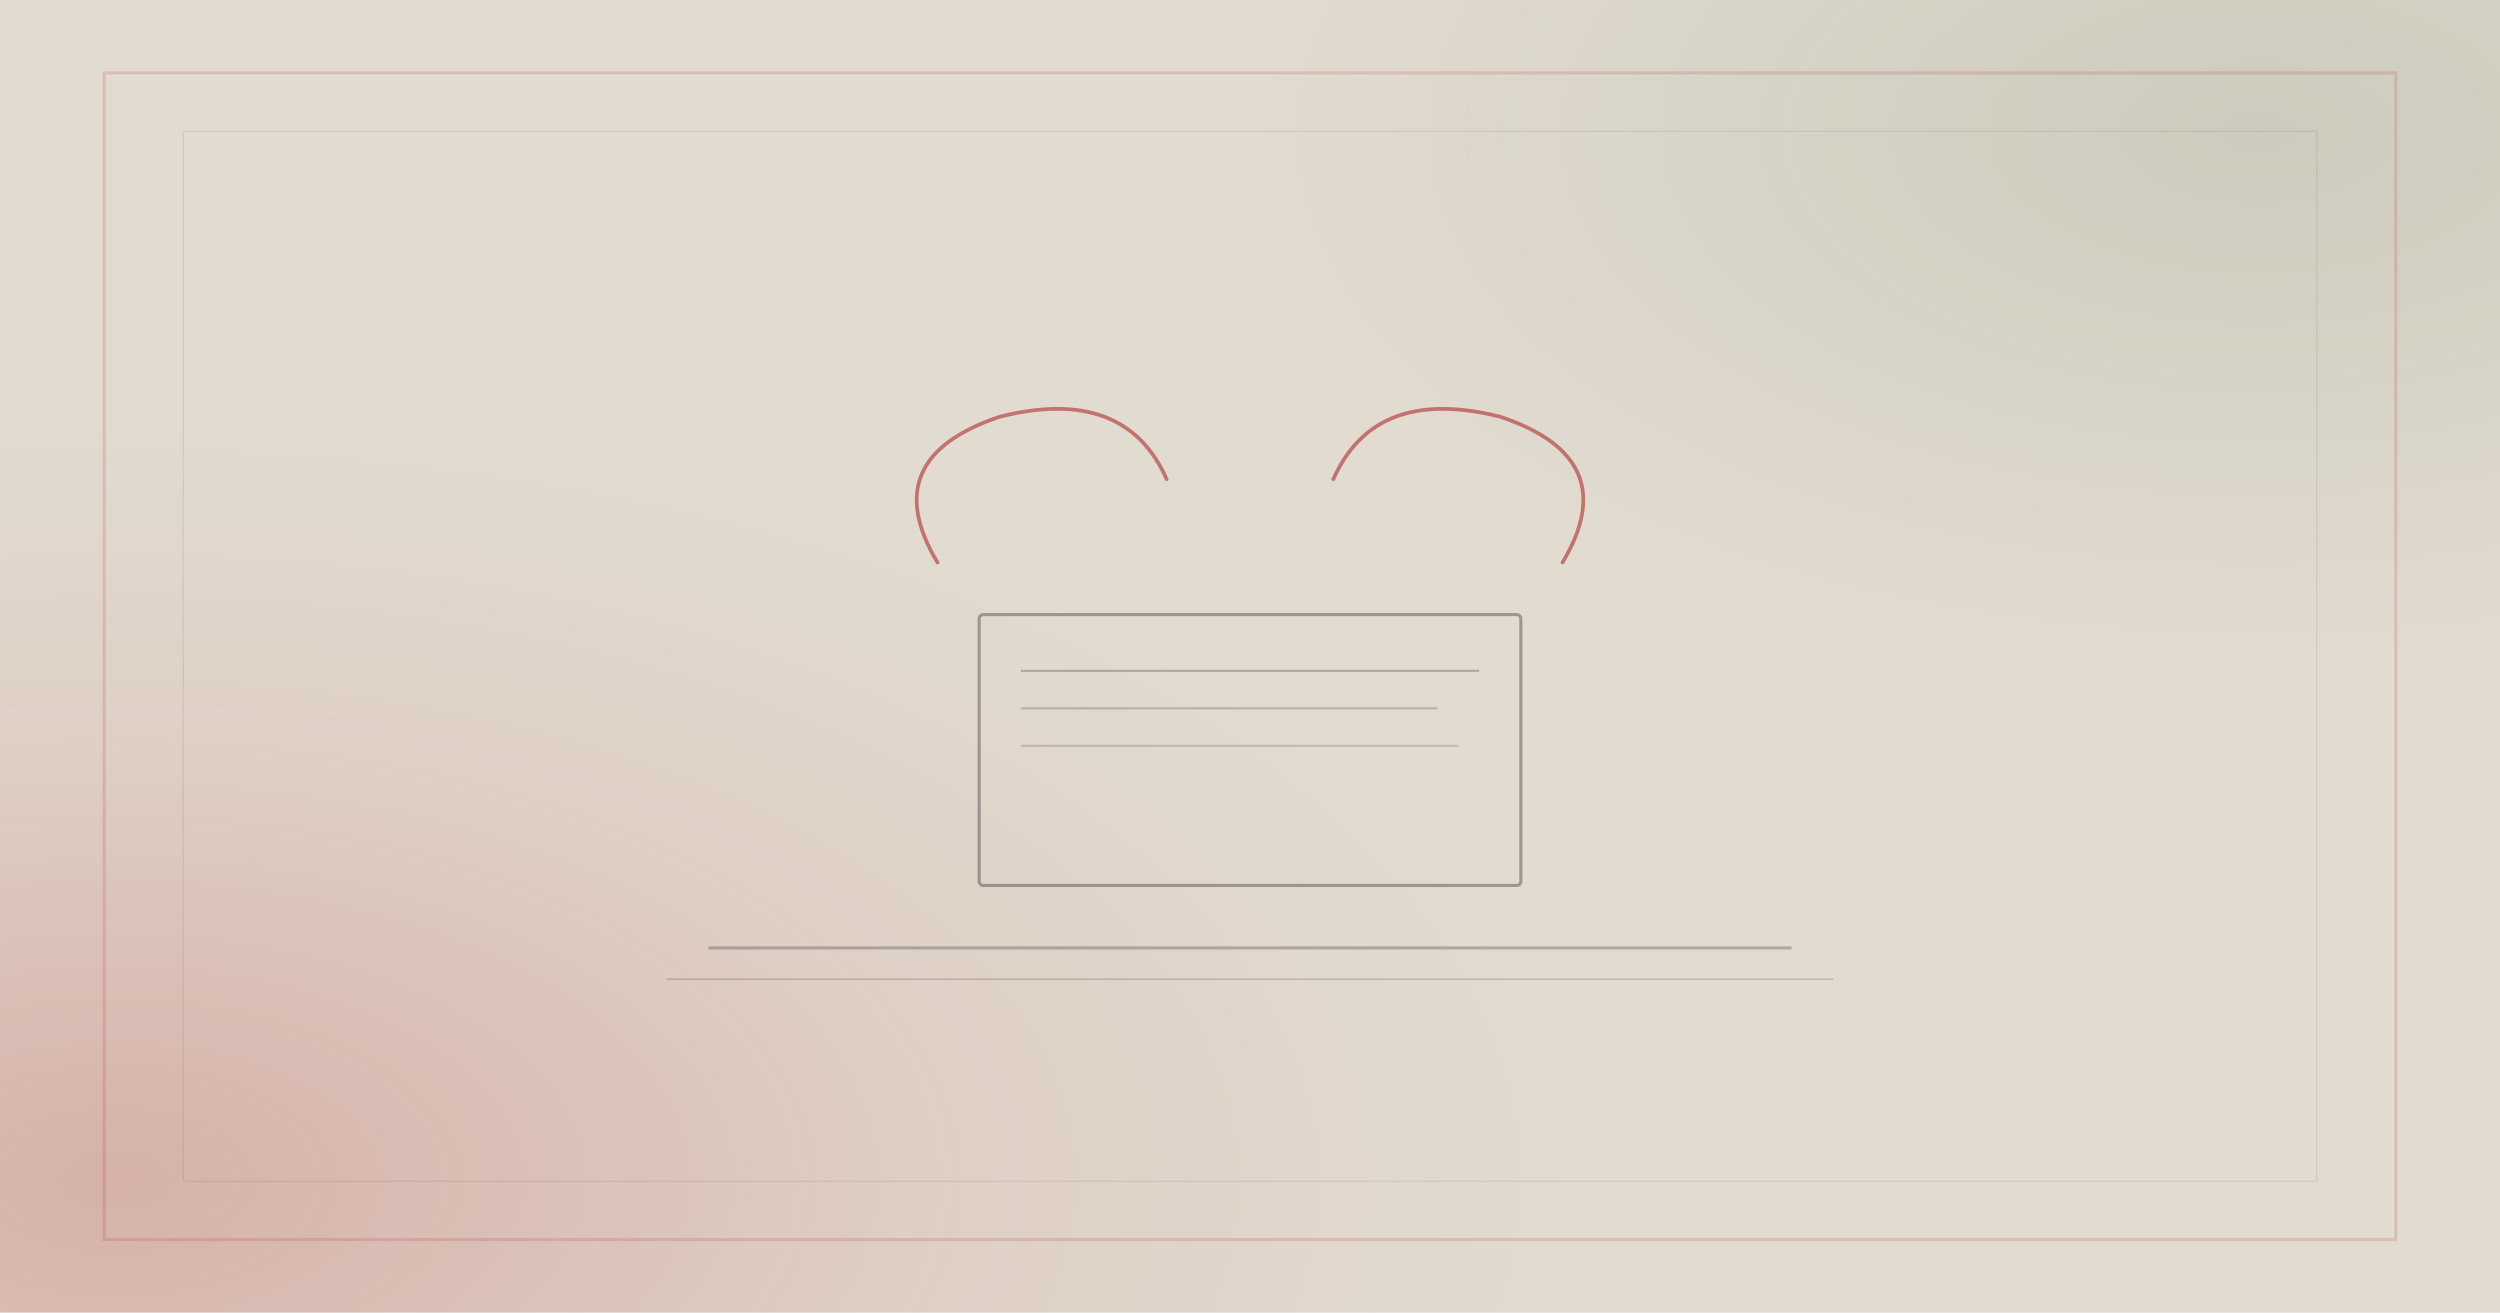
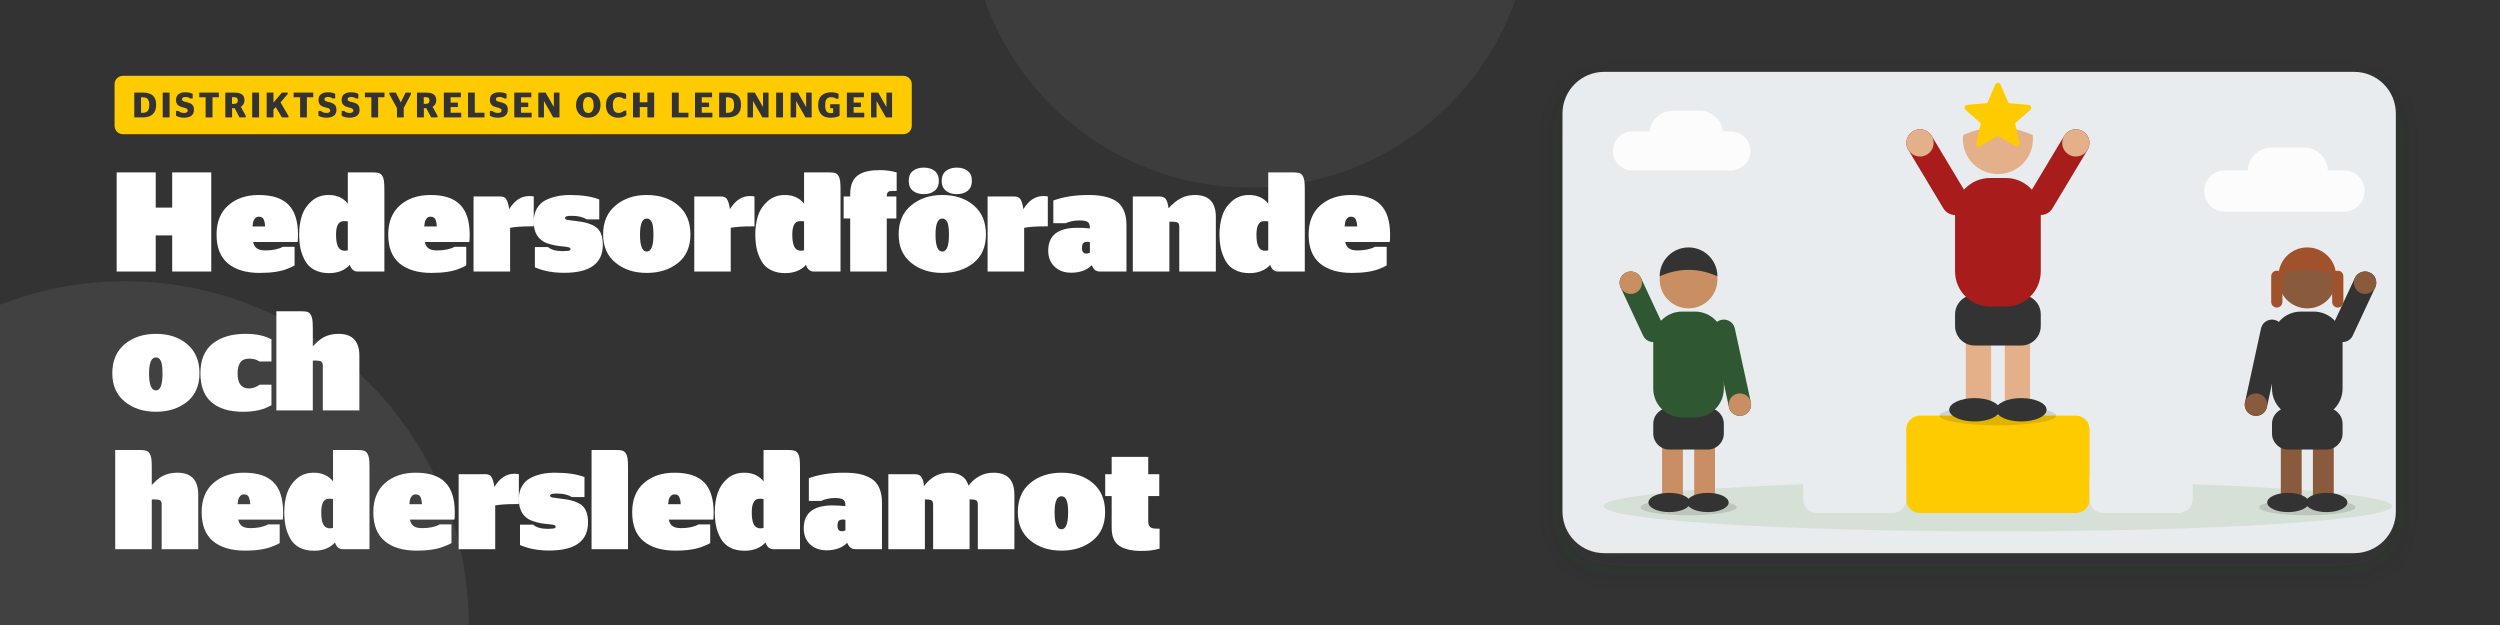
- <svg xmlns="http://www.w3.org/2000/svg" viewBox="0 0 1200 630">
+ <svg xmlns="http://www.w3.org/2000/svg" viewBox="0 0 2400 600" width="2400" height="600" role="img" aria-label="Hedersordförande och hedersledamot">
  <defs>
-     <radialGradient id="r1" cx="5%" cy="90%" r="58%">
-       <stop offset="0%" stop-color="#A91C1C" stop-opacity="0.22" />
-       <stop offset="58%" stop-color="#A91C1C" stop-opacity="0.06" />
-       <stop offset="100%" stop-color="#A91C1C" stop-opacity="0" />
-     </radialGradient>
-     <radialGradient id="g1" cx="90%" cy="10%" r="40%">
-       <stop offset="0%" stop-color="#2F5731" stop-opacity="0.12" />
-       <stop offset="100%" stop-color="#2F5731" stop-opacity="0" />
-     </radialGradient>
+     <filter id="sh" x="-20%" y="-20%" width="140%" height="160%">
+       <feDropShadow dx="0" dy="12" stdDeviation="14" flood-color="#1F3A22" flood-opacity="0.2" />
+     </filter>
  </defs>
-   <rect width="1200" height="630" fill="#E2DBD0" />
-   <rect width="1200" height="630" fill="url(#r1)" />
-   <rect width="1200" height="630" fill="url(#g1)" />
-   <rect x="50" y="35" width="1100" height="560" fill="none" stroke="#A91C1C" stroke-width="1.5" opacity="0.15" />
-   <rect x="88" y="63" width="1024" height="504" fill="none" stroke="#333333" stroke-width="0.6" opacity="0.10" />
-   <path d="M 450 270 Q 420 220 480 200 Q 540 185 560 230" fill="none" stroke="#A91C1C" stroke-width="1.8" opacity="0.55" stroke-linecap="round" />
-   <path d="M 750 270 Q 780 220 720 200 Q 660 185 640 230" fill="none" stroke="#A91C1C" stroke-width="1.8" opacity="0.55" stroke-linecap="round" />
-   <rect x="470" y="295" width="260" height="130" rx="2" fill="none" stroke="#333333" stroke-width="1.5" opacity="0.4" />
-   <line x1="490" y1="322" x2="710" y2="322" stroke="#333333" stroke-width="1" opacity="0.3" />
-   <line x1="490" y1="340" x2="690" y2="340" stroke="#333333" stroke-width="1" opacity="0.25" />
-   <line x1="490" y1="358" x2="700" y2="358" stroke="#333333" stroke-width="1" opacity="0.2" />
-   <line x1="340" y1="455" x2="860" y2="455" stroke="#333333" stroke-width="1.5" opacity="0.3" />
-   <line x1="320" y1="470" x2="880" y2="470" stroke="#333333" stroke-width="0.8" opacity="0.2" />
+   <rect width="2400" height="600" fill="#333333" />
+   <circle cx="120" cy="600" r="330" fill="#FFFFFF" opacity=".07" />
+   <circle cx="1200" cy="-90" r="270" fill="#FFFFFF" opacity=".05" />
+   <rect x="110" y="72.8" width="765.3" height="56" rx="8" fill="#FECB00" />
+   <path d="M128.9 112.7V88.9H137.3Q143.5 88.9 146.7 91.7Q149.9 94.6 149.9 100.6Q149.9 106.7 146.6 109.7Q143.3 112.7 137.1 112.7ZM135.4 108.3H137Q138.5 108.3 139.6 107.9Q140.7 107.5 141.4 106.9Q142.1 106.3 142.5 105.3Q143 104.3 143.1 103.2Q143.3 102.2 143.3 100.8Q143.3 98.9 143 97.6Q142.7 96.3 142 95.3Q141.3 94.3 140.1 93.9Q138.8 93.4 137 93.4H135.4ZM162.8 112.7H156.2V88.9H162.8ZM176.7 113Q172.2 113 169 111.1V106.5H171.4Q173.3 108.4 176.5 108.4Q177.2 108.4 177.8 108.4Q178.3 108.3 178.9 108Q179.5 107.8 179.9 107.3Q180.2 106.8 180.2 106.1Q180.2 105.4 179.9 104.9Q179.5 104.4 178.9 104.1Q178.3 103.8 177.5 103.6Q176.3 103.3 175.7 103.1Q174 102.7 172.8 102.2Q171.6 101.6 170.7 100.8Q169.8 99.9 169.4 98.7Q169 97.5 169 95.8Q169 94.2 169.5 93Q170 91.7 170.8 90.9Q171.7 90.1 172.8 89.6Q174 89 175.2 88.8Q176.5 88.6 177.9 88.6Q182.2 88.6 185 90.1V94.5H182.7Q180.7 93.1 178.2 93.1Q174.7 93.1 174.7 95.3Q174.7 96.2 175.3 96.7Q175.9 97.1 176.9 97.5Q177.6 97.7 178.6 97.9Q179.7 98.2 180.5 98.4Q181.3 98.6 182.2 99Q183 99.3 183.6 99.7Q184.2 100.1 184.7 100.7Q185.2 101.2 185.5 101.9Q185.9 102.6 186 103.5Q186.2 104.4 186.2 105.5Q186.2 107.1 185.7 108.4Q185.2 109.7 184.3 110.6Q183.4 111.4 182.2 112Q180.9 112.5 179.6 112.7Q178.3 113 176.7 113ZM204 112.7H197.4V93.4H191.3V88.9H210.1V93.4H204ZM229.9 112.7 225.3 103.9H222.8V112.7H216.3V88.9H225.2Q226.8 88.9 228.1 89.1Q229.4 89.3 230.7 89.8Q231.9 90.3 232.8 91.1Q233.7 91.9 234.2 93.2Q234.7 94.5 234.7 96.1Q234.7 100.5 231.2 102.5L235.9 111.1V112.7ZM222.7 93.3V99.7H224.8Q226.5 99.7 227.4 98.9Q228.3 98.2 228.3 96.5Q228.3 94.8 227.4 94Q226.5 93.3 224.8 93.3ZM248.7 112.7H242.1V88.9H248.7ZM256 112.7V88.9H262.5V98.5L270.6 88.9H276.2V90.3L269.3 98.3L276.9 111.2V112.7H270.6L264.7 102.8L262.5 105.1V112.7ZM294.6 112.7H288.1V93.4H281.9V88.9H300.7V93.4H294.6ZM313.5 113Q308.9 113 305.7 111.1V106.5H308.1Q310 108.4 313.3 108.4Q313.9 108.4 314.5 108.4Q315.1 108.3 315.7 108Q316.3 107.8 316.6 107.3Q317 106.8 317 106.1Q317 105.4 316.6 104.9Q316.3 104.4 315.7 104.1Q315.1 103.8 314.3 103.6Q313.1 103.3 312.4 103.1Q310.7 102.7 309.6 102.2Q308.4 101.6 307.5 100.8Q306.6 99.9 306.2 98.7Q305.8 97.5 305.8 95.8Q305.8 94.2 306.3 93Q306.8 91.7 307.6 90.9Q308.4 90.1 309.6 89.6Q310.7 89 312 88.8Q313.3 88.6 314.7 88.6Q319 88.6 321.8 90.1V94.5H319.4Q317.5 93.1 314.9 93.1Q311.5 93.1 311.5 95.3Q311.5 96.2 312 96.7Q312.6 97.1 313.7 97.5Q314.4 97.7 315.4 97.9Q316.5 98.2 317.3 98.4Q318.1 98.6 318.9 99Q319.8 99.3 320.3 99.7Q320.9 100.1 321.5 100.7Q322 101.2 322.3 101.9Q322.6 102.6 322.8 103.5Q323 104.4 323 105.5Q323 107.1 322.5 108.4Q321.9 109.7 321.1 110.6Q320.2 111.4 318.9 112Q317.7 112.5 316.4 112.7Q315 113 313.5 113ZM335.8 113Q331.2 113 328 111.1V106.5H330.4Q332.3 108.4 335.5 108.4Q336.2 108.4 336.8 108.4Q337.3 108.3 337.9 108Q338.5 107.8 338.9 107.3Q339.2 106.8 339.2 106.1Q339.2 105.4 338.9 104.9Q338.5 104.4 337.9 104.1Q337.3 103.8 336.5 103.6Q335.4 103.3 334.7 103.1Q333 102.7 331.8 102.2Q330.6 101.6 329.7 100.8Q328.8 99.9 328.4 98.7Q328 97.5 328 95.8Q328 94.2 328.5 93Q329 91.7 329.8 90.9Q330.7 90.1 331.8 89.6Q333 89 334.2 88.8Q335.5 88.6 336.9 88.6Q341.2 88.6 344 90.1V94.5H341.7Q339.8 93.1 337.2 93.1Q333.7 93.1 333.7 95.3Q333.7 96.2 334.3 96.7Q334.9 97.1 335.9 97.5Q336.6 97.7 337.6 97.9Q338.7 98.2 339.5 98.4Q340.3 98.6 341.2 99Q342 99.3 342.6 99.7Q343.2 100.1 343.7 100.7Q344.2 101.2 344.6 101.9Q344.9 102.6 345 103.5Q345.2 104.4 345.2 105.5Q345.2 107.1 344.7 108.4Q344.2 109.7 343.3 110.6Q342.4 111.4 341.2 112Q340 112.5 338.6 112.7Q337.3 113 335.8 113ZM363 112.7H356.5V93.4H350.3V88.9H369.1V93.4H363ZM387.6 112.7H381.1V103.8L373.8 90.5V88.9H380L384.7 98.2H384.8L389.4 88.9H394.5V90.5L387.6 103.6ZM413.9 112.7 409.3 103.9H406.9V112.7H400.3V88.9H409.3Q410.8 88.9 412.2 89.1Q413.5 89.3 414.8 89.8Q416 90.3 416.9 91.1Q417.8 91.9 418.3 93.2Q418.8 94.5 418.8 96.1Q418.8 100.5 415.3 102.5L420 111.1V112.7ZM406.8 93.3V99.7H408.9Q410.6 99.7 411.5 98.9Q412.3 98.2 412.3 96.5Q412.3 94.8 411.5 94Q410.6 93.3 408.9 93.3ZM426.1 112.7V88.9H442.5V93.4H432.6V98.5H439.6V102.8H432.6V108.2H442.8V112.7ZM465.1 112.7H449.3V88.9H455.8V108.2H465.1ZM478.1 113Q473.5 113 470.3 111.1V106.5H472.7Q474.6 108.4 477.8 108.4Q478.5 108.4 479.1 108.4Q479.7 108.3 480.2 108Q480.8 107.8 481.2 107.3Q481.5 106.8 481.5 106.1Q481.5 105.4 481.2 104.9Q480.8 104.4 480.2 104.1Q479.7 103.8 478.8 103.6Q477.7 103.3 477 103.1Q475.3 102.7 474.1 102.2Q472.9 101.6 472 100.8Q471.2 99.9 470.7 98.7Q470.3 97.5 470.3 95.8Q470.3 94.2 470.8 93Q471.3 91.7 472.1 90.9Q473 90.1 474.1 89.6Q475.3 89 476.6 88.8Q477.8 88.6 479.3 88.6Q483.6 88.6 486.3 90.1V94.5H484Q482.1 93.1 479.5 93.1Q476 93.1 476 95.3Q476 96.2 476.6 96.7Q477.2 97.1 478.2 97.5Q478.9 97.7 479.9 97.9Q481 98.2 481.8 98.4Q482.7 98.6 483.5 99Q484.3 99.3 484.9 99.7Q485.5 100.1 486 100.7Q486.5 101.2 486.9 101.9Q487.2 102.6 487.4 103.5Q487.5 104.4 487.5 105.5Q487.5 107.1 487 108.4Q486.5 109.7 485.6 110.6Q484.7 111.4 483.5 112Q482.3 112.5 480.9 112.7Q479.6 113 478.1 113ZM493.7 112.7V88.9H510.1V93.4H500.2V98.5H507.1V102.8H500.2V108.2H510.4V112.7ZM516.8 112.7V88.9H523.8L531.6 102.6H531.7V88.9H537.1V112.7H531.1L522.3 97.1H522.2V112.7ZM564.8 113Q561.2 113 558.5 111.4Q555.8 109.8 554.4 107Q553 104.3 553 100.8Q553 97.2 554.5 94.5Q555.9 91.7 558.6 90.1Q561.3 88.6 564.8 88.6Q568.5 88.6 571.3 90.4Q574.2 92.2 575.6 95.6Q576.5 97.9 576.5 100.8Q576.5 106.2 573.3 109.6Q570.1 113 564.8 113ZM564.8 108.5Q566 108.5 566.9 108Q567.8 107.5 568.4 106.8Q568.9 106 569.3 105Q569.6 103.9 569.8 102.9Q569.9 102 569.9 100.9Q569.9 99.7 569.7 98.7Q569.6 97.7 569.3 96.7Q568.9 95.6 568.4 94.9Q567.8 94.1 566.9 93.6Q566 93.1 564.8 93.1Q563.8 93.1 562.9 93.5Q562.1 93.8 561.6 94.4Q561 95 560.7 95.7Q560.3 96.5 560.1 97.4Q559.9 98.3 559.8 99.1Q559.7 100 559.7 100.9Q559.7 102 559.8 103Q559.9 104 560.3 105Q560.6 106.1 561.2 106.8Q561.7 107.6 562.7 108Q563.6 108.5 564.8 108.5ZM593.4 113Q589.7 113 587 111.4Q584.3 109.9 583 107.2Q581.7 104.5 581.7 100.9Q581.7 95.1 585 91.8Q588.3 88.6 594 88.6Q598.1 88.6 601.1 90.2V94.8H598.6Q596.9 93.2 594.1 93.2Q592.8 93.2 591.8 93.6Q590.8 94 590.2 94.7Q589.5 95.4 589.1 96.4Q588.7 97.4 588.5 98.4Q588.4 99.4 588.4 100.7Q588.4 101.9 588.5 103Q588.6 104 589 105.1Q589.3 106.1 589.9 106.8Q590.5 107.5 591.5 108Q592.5 108.4 593.8 108.4Q596.9 108.4 599 106.3H601.3V110.7Q598.1 113 593.4 113ZM614.2 112.7H607.7V88.9H614.2V98.2H621.5V88.9H628V112.7H621.5V102.8H614.2ZM660.9 112.7H645V88.9H651.6V108.2H660.9ZM667.2 112.7V88.9H683.6V93.4H673.7V98.5H680.7V102.8H673.7V108.2H683.9V112.7ZM690.4 112.7V88.9H698.8Q704.9 88.9 708.1 91.7Q711.4 94.6 711.4 100.6Q711.4 106.7 708.1 109.7Q704.8 112.7 698.6 112.7ZM696.9 108.3H698.5Q700 108.3 701.1 107.9Q702.2 107.5 702.9 106.9Q703.6 106.3 704 105.3Q704.4 104.3 704.6 103.2Q704.7 102.2 704.7 100.8Q704.7 98.9 704.4 97.6Q704.1 96.3 703.4 95.3Q702.7 94.3 701.5 93.9Q700.3 93.4 698.5 93.4H696.9ZM717.6 112.7V88.9H724.6L732.4 102.6H732.5V88.9H737.8V112.7H731.9L723 97.1H722.9V112.7ZM751.7 112.7H745.1V88.9H751.7ZM759 112.7V88.9H766L773.8 102.6H773.9V88.9H779.2V112.7H773.3L764.4 97.1H764.3V112.7ZM797.2 113Q791.3 113 788.4 109.8Q785.4 106.6 785.4 100.9Q785.4 94.9 788.7 91.7Q792.1 88.6 797.9 88.6Q801.9 88.6 805 90V94.7H802.6Q801.7 94.1 800.8 93.7Q799.5 93.3 798 93.3Q796.6 93.3 795.5 93.7Q794.5 94.1 793.8 94.8Q793.2 95.4 792.8 96.4Q792.4 97.4 792.3 98.5Q792.2 99.5 792.2 100.8Q792.2 101.7 792.2 102.4Q792.2 103.1 792.4 103.9Q792.5 104.7 792.7 105.4Q792.9 106 793.3 106.7Q793.7 107.3 794.2 107.7Q794.7 108.1 795.5 108.4Q796.2 108.6 797.1 108.6Q798.7 108.6 799.8 108.3V103.9H797V100H806V111.2Q802.4 113 797.2 113ZM813 112.7V88.9H829.4V93.4H819.5V98.5H826.5V102.8H819.5V108.2H829.7V112.7ZM836.2 112.7V88.9H843.1L850.9 102.6H851V88.9H856.4V112.7H850.5L841.6 97.1H841.5V112.7Z" fill="#333333" />
+   <path d="M149.5 260.7H112V165.5H149.5V199.3H165.3V165.5H202.8V260.7H165.3V226H149.5ZM285.7 232.3H243Q244 237 246.9 238.6Q249.5 240.4 254.8 240.4Q265.1 240.4 271.6 236.9H282.8V254.8Q279.9 256.5 276.7 257.7Q266.8 262 249.3 262Q229.8 262 218.8 252.9Q207.9 243.8 207.9 225.2Q207.9 207 219.2 197.1Q230.4 187.2 248.5 187.2Q267.8 187.2 277 196.6Q286.1 205.9 286.1 225.3Q286.1 228.7 285.9 229.8Q285.9 230.2 285.9 231.1Q285.8 232 285.7 232.3ZM248.5 208Q246.2 208 244.8 209.7Q243.4 211.4 243 213.1Q242.7 214.7 242.4 217.4H254.5Q254.4 215.4 254.2 214.2Q254 212.9 253.4 211.3Q252.9 209.7 251.7 208.9Q250.4 208 248.5 208ZM369 260.7H343.5Q337.9 260.7 335.8 254.3Q328.5 262.2 315.8 262.2Q307.7 262.2 301.9 259.1Q296.1 256.1 293 250.5Q289.9 245 288.5 238.8Q287.2 232.5 287.2 224.9Q287.2 215.3 289.8 207.1Q292.5 198.9 299.1 193.1Q305.8 187.2 315.4 187.2Q327.4 187.2 333.9 195.5V165.5H357.5Q361.4 165.5 363.4 166Q367.5 167.1 368.6 173.6Q369 176.9 369 182.2ZM330.7 240.7Q332.4 240.7 333.9 240.3V212.5Q333.7 212.5 333.1 212.5Q332.4 212.4 332.2 212.3H330.7Q328.9 212.3 327.5 212.7Q322.6 214.7 322.6 225.2Q322.6 237.7 327.5 239.9Q328.9 240.7 330.7 240.7ZM450.5 232.3H407.8Q408.9 237 411.7 238.6Q414.3 240.4 419.6 240.4Q430 240.4 436.5 236.9H447.6V254.8Q444.8 256.5 441.5 257.7Q431.6 262 414.2 262Q394.6 262 383.6 252.9Q372.7 243.8 372.7 225.2Q372.7 207 384 197.1Q395.3 187.2 413.4 187.2Q432.7 187.2 441.8 196.6Q450.9 205.9 450.9 225.3Q450.9 228.7 450.8 229.8Q450.8 230.2 450.7 231.1Q450.6 232 450.5 232.3ZM413.4 208Q411 208 409.6 209.7Q408.2 211.4 407.9 213.1Q407.5 214.7 407.2 217.4H419.3Q419.2 215.4 419 214.2Q418.8 212.9 418.3 211.3Q417.7 209.7 416.5 208.9Q415.3 208 413.4 208ZM512.4 217.3H509.6Q496.9 217.3 489.7 218.7V260.7H454.6V188.6H479.7Q481.8 188.6 483.1 189Q484.9 189.7 485.7 190.8Q488 194 488.8 200.8Q496.6 188.2 508 188.2Q510.6 188.2 512.4 188.6ZM541.6 261.9Q525.4 261.9 513.5 256.6V237.2H526.1Q530.6 241.1 540.5 241.1Q542.4 241.1 545.4 240.8Q547.7 240.6 547.7 239.2Q547.7 237.6 545.4 237.3L544.1 237Q542.7 236.9 541.7 236.7Q537 236.3 533.5 235.7Q530 235.1 525.8 233.7Q521.5 232.3 518.6 229.5Q515.6 226.8 514.1 223Q512.4 219.1 512.4 212.5Q512.4 205.3 515.4 200.2Q518.4 195 523.5 192.3Q528.7 189.7 534.5 188.5Q540.2 187.2 546.9 187.2Q564.5 187.2 575.3 191.5V210.6H563.2Q557.9 207.2 549 207.2Q545.3 207.2 543.9 207.6Q542.4 208.3 542.4 209.3Q542.4 210.6 544.5 211Q547.2 211.6 552.5 212.1Q566 213.5 572.3 218.2Q578.7 222.9 578.7 235Q578.7 261.9 541.6 261.9ZM620.9 262Q602.8 262 590.9 252.2Q579 242.5 579 225Q579 207.1 591 197.2Q602.9 187.2 620.9 187.2Q639.4 187.2 651.1 197.2Q662.8 207.2 662.8 225Q662.8 242.9 650.8 252.5Q638.8 262 620.9 262ZM620.9 241.5Q627.3 241.5 627.3 225.3Q627.3 216.6 625.7 213.2Q624 209.8 620.9 209.8Q614.4 209.8 614.4 225.3Q614.4 241.5 620.9 241.5ZM724.3 217.3H721.5Q708.8 217.3 701.5 218.7V260.7H666.5V188.6H691.6Q693.7 188.6 695 189Q696.8 189.7 697.6 190.8Q699.9 194 700.7 200.8Q708.5 188.2 719.9 188.2Q722.5 188.2 724.3 188.6ZM806.9 260.7H781.4Q775.8 260.7 773.8 254.3Q766.4 262.2 753.8 262.2Q745.6 262.2 739.8 259.1Q734 256.1 730.9 250.5Q727.8 245 726.4 238.8Q725.1 232.5 725.1 224.9Q725.1 215.3 727.7 207.1Q730.4 198.9 737 193.1Q743.7 187.2 753.4 187.2Q765.3 187.2 771.9 195.5V165.5H795.4Q799.3 165.5 801.4 166Q805.4 167.1 806.5 173.6Q806.9 176.9 806.9 182.2ZM768.6 240.7Q770.4 240.7 771.9 240.3V212.5Q771.6 212.5 771 212.5Q770.4 212.4 770.1 212.3H768.6Q766.8 212.3 765.5 212.7Q760.6 214.7 760.6 225.2Q760.6 237.7 765.5 239.9Q766.8 240.7 768.6 240.7ZM809.9 209.7V188.6H816.2V186.7Q816.2 179.6 818.3 174.9Q820.4 170.2 824.5 167.7Q828.6 165.2 833.4 164.3Q838.2 163.3 844.8 163.3Q853 163.3 860.8 165.5V183.3H857.8Q855.4 183.3 854.2 183.5Q853 183.7 852.2 184.8Q851.3 185.9 851.3 188.1V188.6H860.5V209.7H851.3V260.7H816.2V209.7ZM904.6 262Q886.5 262 874.6 252.2Q862.7 242.5 862.7 225Q862.7 207.1 874.7 197.2Q886.6 187.2 904.6 187.2Q923.1 187.2 934.8 197.2Q946.5 207.2 946.5 225Q946.5 242.9 934.5 252.5Q922.5 262 904.6 262ZM904.6 241.5Q911 241.5 911 225.3Q911 216.6 909.4 213.2Q907.7 209.8 904.6 209.8Q898.1 209.8 898.1 225.3Q898.1 241.5 904.6 241.5ZM872.4 173.6Q872.4 167.2 876.4 164.1Q880.4 160.9 886.9 160.9Q893.3 160.9 897.3 164.1Q901.3 167.4 901.3 173.6Q901.3 179.8 897.3 183.1Q893.3 186.4 886.9 186.4Q880.5 186.4 876.4 183.2Q872.4 179.9 872.4 173.6ZM904 173.6Q904 167.4 908.1 164.1Q912.1 160.9 918.5 160.9Q925 160.9 929 164.1Q933 167.2 933 173.6Q933 179.9 928.9 183.2Q924.9 186.4 918.5 186.4Q912.1 186.4 908.1 183.1Q904 179.8 904 173.6ZM1005.9 217.3H1003.2Q990.4 217.3 983.2 218.7V260.7H948.1V188.6H973.3Q975.3 188.6 976.7 189Q978.4 189.7 979.3 190.8Q981.6 194 982.4 200.8Q990.1 188.2 1001.6 188.2Q1004.1 188.2 1005.9 188.6ZM1081.4 260.7H1056.2Q1052.7 260.7 1050.9 258.9Q1049.2 257.3 1048.1 254.6Q1040.9 261.8 1028.2 261.8Q1018.4 261.8 1012.4 256Q1006.3 250.2 1006.3 240.7Q1006.3 218.7 1033.9 218.7Q1038.6 218.7 1040.6 218.8Q1041.7 218.9 1043.6 219.1Q1045.5 219.3 1046.3 219.3V218.7Q1046.3 214.2 1043.9 212.9Q1041.4 211.6 1036.4 211.6Q1028.9 211.6 1022.9 214.3H1011.2V192.5Q1025.5 187.2 1044.8 187.2Q1053.4 187.2 1059.6 188.5Q1065.8 189.7 1070.9 192.7Q1076.1 195.8 1078.7 201.7Q1081.4 207.5 1081.4 216.2ZM1043 243.4Q1044.7 243.4 1046.3 242.6V232.5Q1045.2 232.3 1044.5 232.1Q1041.1 232.1 1039.9 233.4Q1038.7 234.7 1038.7 238.2Q1038.7 243.4 1043 243.4ZM1122.6 260.7H1087.5V188.6H1112.7Q1116.8 188.6 1118.7 190.5Q1121 193.2 1121.8 199.9Q1127.6 193.5 1133.5 190.4Q1139.5 187.2 1147.2 187.2Q1167.2 187.2 1167.2 208.3V260.7H1132.1V217.8Q1132.1 214.6 1130.4 213.6Q1128.4 212.8 1124.5 212.8Q1123 212.8 1122.6 212.9ZM1252.6 260.7H1227Q1221.5 260.7 1219.4 254.3Q1212.1 262.2 1199.4 262.2Q1191.3 262.2 1185.5 259.1Q1179.7 256.1 1176.6 250.5Q1173.5 245 1172.1 238.8Q1170.7 232.5 1170.7 224.9Q1170.7 215.3 1173.4 207.1Q1176 198.9 1182.7 193.1Q1189.4 187.2 1199 187.2Q1211 187.2 1217.5 195.5V165.5H1241.1Q1245 165.5 1247 166Q1251.1 167.1 1252.2 173.6Q1252.6 176.9 1252.6 182.2ZM1214.3 240.7Q1216 240.7 1217.5 240.3V212.5Q1217.3 212.5 1216.6 212.5Q1216 212.4 1215.8 212.3H1214.3Q1212.5 212.3 1211.1 212.7Q1206.2 214.7 1206.2 225.2Q1206.2 237.7 1211.1 239.9Q1212.5 240.7 1214.3 240.7ZM1334.1 232.3H1291.4Q1292.5 237 1295.3 238.6Q1297.9 240.4 1303.2 240.4Q1313.5 240.4 1320.1 236.9H1331.2V254.8Q1328.4 256.5 1325.1 257.7Q1315.2 262 1297.8 262Q1278.2 262 1267.2 252.9Q1256.3 243.8 1256.3 225.2Q1256.3 207 1267.6 197.1Q1278.9 187.2 1297 187.2Q1316.3 187.2 1325.4 196.6Q1334.5 205.9 1334.5 225.3Q1334.5 228.7 1334.4 229.8Q1334.4 230.2 1334.3 231.1Q1334.2 232 1334.1 232.3ZM1297 208Q1294.6 208 1293.2 209.7Q1291.8 211.4 1291.4 213.1Q1291.1 214.7 1290.8 217.4H1302.9Q1302.8 215.4 1302.6 214.2Q1302.4 212.9 1301.8 211.3Q1301.3 209.7 1300.1 208.9Q1298.9 208 1297 208Z" fill="#FFFFFF" />
+   <path d="M149.7 395.3Q131.6 395.3 119.7 385.5Q107.8 375.7 107.8 358.3Q107.8 340.4 119.7 330.4Q131.7 320.5 149.7 320.5Q168.2 320.5 179.8 330.5Q191.5 340.5 191.5 358.3Q191.5 376.1 179.6 385.7Q167.6 395.3 149.7 395.3ZM149.7 374.8Q156 374.8 156 358.6Q156 349.9 154.4 346.5Q152.8 343.1 149.7 343.1Q143.1 343.1 143.1 358.6Q143.1 374.8 149.7 374.8ZM233.3 395.3Q213.6 395.3 203 386.1Q192.4 377 192.4 358.2Q192.4 339.2 204.2 329.8Q216 320.5 235.7 320.5Q251 320.5 260.6 325.8V347H248.9Q245.3 344.3 239.4 344.3Q233 344.3 230.6 348.1Q228.1 351.8 228.1 358.6Q228.1 372.9 239 372.9Q244.3 372.9 249.3 369.3H260.6V388.9Q250.3 395.3 233.3 395.3ZM300.3 315.5V332.4Q303.3 329.4 305 327.9Q312.9 320.5 325 320.5Q345 320.5 345 341.6V394H309.9V351.1Q309.9 347.9 308.1 346.9Q306.2 346.1 302.2 346.1Q300.8 346.1 300.3 346.2V394H265.3V298.8H288.8Q292.7 298.8 294.8 299.3Q298.8 300.4 299.9 306.9Q300.3 310.2 300.3 315.5Z" fill="#FFFFFF" />
+   <path d="M145.7 448.8V465.6Q148.7 462.6 150.3 461.1Q158.2 453.8 170.3 453.8Q190.3 453.8 190.3 474.9V527.2H155.2V484.4Q155.2 481.1 153.5 480.2Q151.6 479.4 147.6 479.4Q146.1 479.4 145.7 479.5V527.2H110.6V432H134.2Q138.1 432 140.1 432.6Q144.2 433.7 145.3 440.2Q145.7 443.5 145.7 448.8ZM271.4 498.8H228.7Q229.8 503.6 232.6 505.2Q235.2 507 240.5 507Q250.8 507 257.4 503.4H268.5V521.4Q265.7 523 262.4 524.2Q252.5 528.6 235.1 528.6Q215.5 528.6 204.5 519.5Q193.6 510.4 193.6 491.7Q193.6 473.5 204.9 463.7Q216.2 453.8 234.2 453.8Q253.6 453.8 262.7 463.1Q271.8 472.4 271.8 491.9Q271.8 495.3 271.6 496.4Q271.6 496.8 271.6 497.7Q271.5 498.5 271.4 498.8ZM234.2 474.6Q231.9 474.6 230.5 476.3Q229.1 478 228.7 479.6Q228.4 481.3 228.1 484H240.2Q240.1 482 239.9 480.7Q239.7 479.5 239.1 477.9Q238.6 476.2 237.4 475.4Q236.2 474.6 234.2 474.6ZM354.7 527.2H329.2Q323.6 527.2 321.6 520.8Q314.2 528.7 301.6 528.7Q293.4 528.7 287.6 525.7Q281.8 522.6 278.7 517.1Q275.6 511.6 274.2 505.3Q272.9 499.1 272.9 491.5Q272.9 481.8 275.5 473.7Q278.2 465.5 284.8 459.6Q291.5 453.8 301.2 453.8Q313.1 453.8 319.7 462.1V432H343.2Q347.1 432 349.2 432.6Q353.2 433.7 354.3 440.2Q354.7 443.5 354.7 448.8ZM316.4 507.2Q318.2 507.2 319.7 506.8V479.1Q319.4 479.1 318.8 479Q318.2 479 317.9 478.8H316.4Q314.6 478.8 313.3 479.2Q308.4 481.3 308.4 491.7Q308.4 504.3 313.3 506.4Q314.6 507.2 316.4 507.2ZM436.2 498.8H393.5Q394.6 503.6 397.4 505.2Q400 507 405.3 507Q415.7 507 422.2 503.4H433.4V521.4Q430.5 523 427.2 524.2Q417.3 528.6 399.9 528.6Q380.3 528.6 369.4 519.5Q358.4 510.4 358.4 491.7Q358.4 473.5 369.7 463.7Q381 453.8 399.1 453.8Q418.4 453.8 427.5 463.1Q436.6 472.4 436.6 491.9Q436.6 495.3 436.5 496.4Q436.5 496.8 436.4 497.7Q436.3 498.5 436.2 498.8ZM399.1 474.6Q396.8 474.6 395.3 476.3Q393.9 478 393.6 479.6Q393.2 481.3 393 484H405.1Q404.9 482 404.7 480.7Q404.5 479.5 404 477.9Q403.4 476.2 402.2 475.4Q401 474.6 399.1 474.6ZM498.1 483.9H495.4Q482.6 483.9 475.4 485.2V527.2H440.3V455.2H465.4Q467.5 455.2 468.8 455.6Q470.6 456.2 471.4 457.3Q473.7 460.6 474.6 467.4Q482.3 454.8 493.7 454.8Q496.3 454.8 498.1 455.2ZM527.3 528.5Q511.1 528.5 499.2 523.2V503.7H511.8Q516.3 507.7 526.2 507.7Q528.1 507.7 531.1 507.4Q533.4 507.1 533.4 505.8Q533.4 504.1 531.1 503.8L529.8 503.6Q528.4 503.4 527.5 503.3Q522.7 502.9 519.2 502.3Q515.8 501.7 511.5 500.2Q507.2 498.8 504.3 496.1Q501.4 493.4 499.9 489.6Q498.1 485.6 498.1 479.1Q498.1 471.9 501.1 466.7Q504.1 461.6 509.2 458.9Q514.4 456.2 520.2 455Q526 453.8 532.6 453.8Q550.2 453.8 561.1 458V477.2H549Q543.6 473.8 534.7 473.8Q531 473.8 529.6 474.2Q528.1 474.9 528.1 475.8Q528.1 477.2 530.2 477.6Q532.9 478.1 538.2 478.7Q551.7 480 558.1 484.7Q564.5 489.4 564.5 501.5Q564.5 528.5 527.3 528.5ZM602.9 527.2H567.9V432H591.4Q595.3 432 597.4 432.6Q601.4 433.7 602.5 440.2Q602.9 443.5 602.9 448.8ZM684.7 498.8H642Q643.1 503.6 645.9 505.2Q648.5 507 653.8 507Q664.1 507 670.7 503.4H681.8V521.4Q679 523 675.7 524.2Q665.8 528.6 648.4 528.6Q628.8 528.6 617.8 519.5Q606.9 510.4 606.9 491.7Q606.9 473.5 618.2 463.7Q629.5 453.8 647.6 453.8Q666.9 453.8 676 463.1Q685.1 472.4 685.1 491.9Q685.1 495.3 685 496.4Q685 496.8 684.9 497.7Q684.8 498.5 684.7 498.8ZM647.6 474.6Q645.2 474.6 643.8 476.3Q642.4 478 642 479.6Q641.7 481.3 641.4 484H653.5Q653.4 482 653.2 480.7Q653 479.5 652.4 477.9Q651.9 476.2 650.7 475.4Q649.5 474.6 647.6 474.6ZM768 527.2H742.5Q736.9 527.2 734.9 520.8Q727.5 528.7 714.9 528.7Q706.7 528.7 700.9 525.7Q695.2 522.6 692 517.1Q688.9 511.6 687.5 505.3Q686.2 499.1 686.2 491.5Q686.2 481.8 688.8 473.7Q691.5 465.5 698.1 459.6Q704.8 453.8 714.5 453.8Q726.4 453.8 733 462.1V432H756.5Q760.4 432 762.5 432.6Q766.6 433.7 767.6 440.2Q768 443.5 768 448.8ZM729.7 507.2Q731.5 507.2 733 506.8V479.1Q732.7 479.1 732.1 479Q731.5 479 731.2 478.8H729.7Q727.9 478.8 726.6 479.2Q721.7 481.3 721.7 491.7Q721.7 504.3 726.6 506.4Q727.9 507.2 729.7 507.2ZM846.7 527.2H821.5Q818 527.2 816.2 525.5Q814.4 523.8 813.3 521.1Q806.1 528.3 793.5 528.3Q783.7 528.3 777.6 522.5Q771.6 516.8 771.6 507.2Q771.6 485.2 799.2 485.2Q803.8 485.2 805.9 485.4Q806.9 485.5 808.8 485.7Q810.8 485.9 811.6 485.9V485.2Q811.6 480.7 809.1 479.4Q806.7 478.1 801.6 478.1Q794.2 478.1 788.2 480.9H776.5V459.1Q790.8 453.8 810.1 453.8Q818.6 453.8 824.8 455Q831 456.2 836.2 459.3Q841.4 462.4 844 468.2Q846.7 474.1 846.7 482.8ZM808.3 510Q809.9 510 811.6 509.2V499.1Q810.5 498.8 809.8 498.7Q806.4 498.7 805.2 500Q804 501.3 804 504.8Q804 510 808.3 510ZM887.9 527.2H852.8V455.2H877.9Q880.5 455.2 882.3 456Q884.1 456.9 885 458.8Q886 460.6 886.4 462.3Q886.8 464 887 466.7Q896.7 453.8 910.8 453.8Q926.2 453.8 929.8 466.2Q939.4 453.8 953.8 453.8Q973.8 453.8 973.8 474.9V527.2H938.7V484.4Q938.7 481.1 937 480.2Q935.1 479.4 931.1 479.4H930.8V527.2H895.8V484.4Q895.8 481.1 894 480.2Q892.2 479.4 888.1 479.4H887.9ZM1019 528.6Q1000.9 528.6 989 518.8Q977.1 509 977.1 491.6Q977.1 473.7 989 463.7Q1001 453.8 1019 453.8Q1037.5 453.8 1049.2 463.8Q1060.9 473.8 1060.9 491.6Q1060.9 509.4 1048.9 519Q1036.9 528.6 1019 528.6ZM1019 508.1Q1025.4 508.1 1025.4 491.9Q1025.4 483.2 1023.7 479.8Q1022.1 476.4 1019 476.4Q1012.4 476.4 1012.4 491.9Q1012.4 508.1 1019 508.1ZM1061 476.2V455.2H1067.2V438.6H1102.3V455.2H1112.9V476.2H1102.3V500Q1102.3 504.1 1104 505.8Q1105.6 507.5 1110.2 507.5H1113.2V526.7Q1105.7 528.9 1095.8 528.9Q1081.9 528.9 1074.6 524Q1067.2 519.2 1067.2 506.6V476.2Z" fill="#FFFFFF" />
+   <rect x="1500" y="69" width="800" height="462" rx="40" fill="#E9ECEE" filter="url(#sh)" />
+   <clipPath id="pc">
+     <rect x="1500" y="69" width="800" height="462" rx="40" />
+   </clipPath>
+   <g clip-path="url(#pc)">
+     <g transform="translate(1500,69) scale(1.1)">
+       <g fill="#FFFFFF" opacity=".85">
+         <rect x="44" y="52" width="120" height="34" rx="17" />
+         <rect x="76" y="34" width="64" height="40" rx="20" />
+         <rect x="560" y="86" width="140" height="36" rx="18" />
+         <rect x="598" y="66" width="70" height="42" rx="21" />
+       </g>
+       <ellipse cx="380" cy="379" rx="344" ry="22" fill="#D5E0D6" />
+       <rect x="300" y="300" width="160" height="85" rx="12" fill="#FECB00" />
+       <rect x="210" y="330" width="90" height="55" rx="12" fill="#E9ECEE" />
+       <rect x="460" y="345" width="90" height="40" rx="12" fill="#E9ECEE" />
+       <g transform="translate(380,300) scale(1.7)">
+         <ellipse cx="0" cy="0" rx="30" ry="5" fill="#000" opacity=".12" />
+         <path d="M-10,-44 V-6 M10,-44 V-6" stroke="#E3B08A" stroke-width="13" stroke-linecap="round" fill="none" />
+         <ellipse cx="-12" cy="-3" rx="13" ry="6" fill="#333333" />
+         <ellipse cx="12" cy="-3" rx="13" ry="6" fill="#333333" />
+         <rect x="-22" y="-62" width="44" height="26" rx="10" fill="#333333" />
+         <rect x="-22" y="-122" width="44" height="66" rx="18" fill="#A91C1C" />
+         <path d="M-22,-110 L-40,-140" stroke="#A91C1C" stroke-width="14" stroke-linecap="round" fill="none" />
+         <circle cx="-40" cy="-140" r="7" fill="#E3B08A" />
+         <path d="M22,-110 L40,-140" stroke="#A91C1C" stroke-width="14" stroke-linecap="round" fill="none" />
+         <circle cx="40" cy="-140" r="7" fill="#E3B08A" />
+         <circle cx="0" cy="-142" r="18" fill="#E3B08A" />
+         <path d="M-18,-144 A18,18 0 0 1 18,-144 Q0,-152 -18,-144 Z" fill="#E9ECEE" />
+       </g>
+       <polygon points="380,12 387.6,29.6 406.6,31.3 392.2,44 396.5,62.7 380,52.9 363.5,62.7 367.8,44 353.4,31.3 372.4,29.6" fill="#FECB00" stroke-linejoin="round" stroke="#FECB00" stroke-width="5" />
+       <g transform="translate(110,380) scale(1.4)">
+         <ellipse cx="0" cy="0" rx="30" ry="5" fill="#000" opacity=".12" />
+         <path d="M-10,-44 V-6 M10,-44 V-6" stroke="#C98F62" stroke-width="13" stroke-linecap="round" fill="none" />
+         <ellipse cx="-12" cy="-3" rx="13" ry="6" fill="#333333" />
+         <ellipse cx="12" cy="-3" rx="13" ry="6" fill="#333333" />
+         <rect x="-22" y="-62" width="44" height="26" rx="10" fill="#333333" />
+         <rect x="-22" y="-122" width="44" height="66" rx="18" fill="#2F5731" />
+         <path d="M-22,-110 L-36,-140" stroke="#2F5731" stroke-width="14" stroke-linecap="round" fill="none" />
+         <circle cx="-36" cy="-140" r="7" fill="#C98F62" />
+         <path d="M22,-110 L32,-64" stroke="#2F5731" stroke-width="14" stroke-linecap="round" fill="none" />
+         <circle cx="32" cy="-64" r="7" fill="#C98F62" />
+         <circle cx="0" cy="-142" r="18" fill="#C98F62" />
+         <path d="M-18,-144 A18,18 0 0 1 18,-144 Q0,-152 -18,-144 Z" fill="#333333" />
+       </g>
+       <g transform="translate(650,380) scale(1.4)">
+         <ellipse cx="0" cy="0" rx="30" ry="5" fill="#000" opacity=".12" />
+         <path d="M-10,-44 V-6 M10,-44 V-6" stroke="#8A5A3C" stroke-width="13" stroke-linecap="round" fill="none" />
+         <ellipse cx="-12" cy="-3" rx="13" ry="6" fill="#333333" />
+         <ellipse cx="12" cy="-3" rx="13" ry="6" fill="#333333" />
+         <rect x="-22" y="-62" width="44" height="26" rx="10" fill="#333333" />
+         <rect x="-22" y="-122" width="44" height="66" rx="18" fill="#333333" />
+         <path d="M-22,-110 L-32,-64" stroke="#333333" stroke-width="14" stroke-linecap="round" fill="none" />
+         <circle cx="-32" cy="-64" r="7" fill="#8A5A3C" />
+         <path d="M22,-110 L36,-140" stroke="#333333" stroke-width="14" stroke-linecap="round" fill="none" />
+         <circle cx="36" cy="-140" r="7" fill="#8A5A3C" />
+         <circle cx="0" cy="-142" r="18" fill="#8A5A3C" />
+         <path d="M-18,-144 A18,18 0 0 1 18,-144 Q0,-152 -18,-144 Z" fill="#A0522D" />
+         <path d="M-19,-144 V-128 M19,-144 V-128" stroke="#A0522D" stroke-width="7" stroke-linecap="round" />
+       </g>
+     </g>
+   </g>
</svg>
